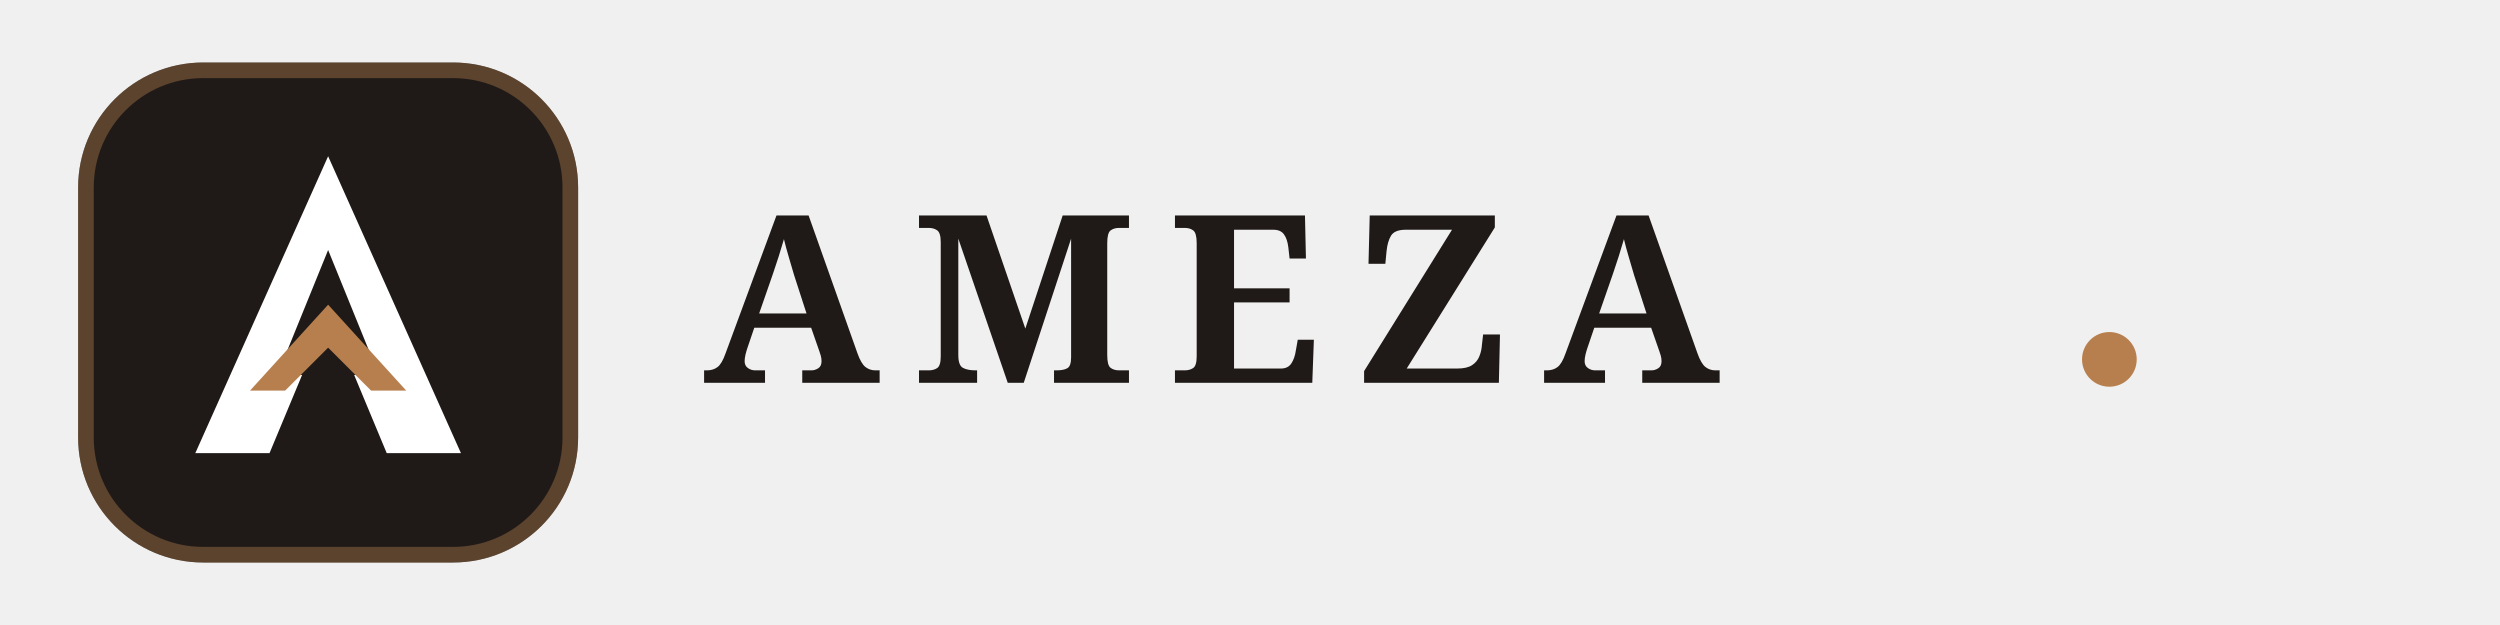
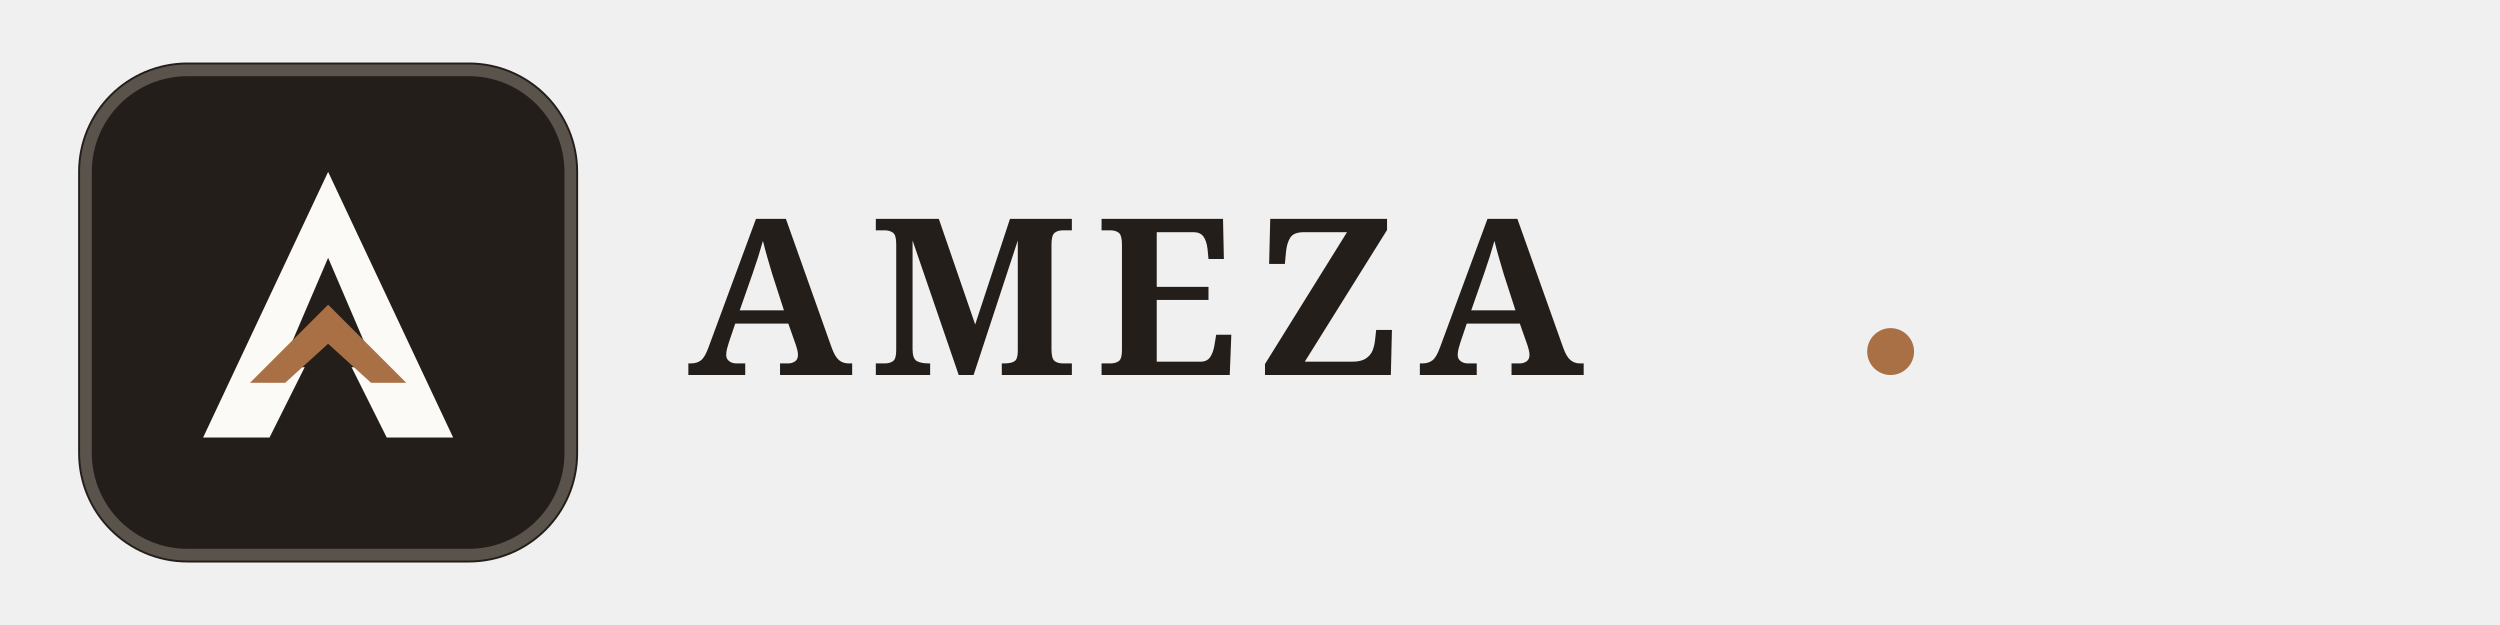
<svg xmlns="http://www.w3.org/2000/svg" viewBox="0 0 320 80" fill="none">
  <g transform="translate(10, 8)">
-     <rect width="64" height="64" rx="16" fill="#1F1A17" />
-     <rect x="1" y="1" width="62" height="62" rx="15" stroke="#B87F4E" stroke-opacity="0.4" stroke-width="2" />
-     <path d="M32 12 L49 50 H39.5 L32 32 L24.5 50 H15 L32 12Z" fill="#FFFFFF" />
-     <path d="M32 24 L38.5 40 H25.5 L32 24Z" fill="#1F1A17" />
-     <path d="M22 42 L32 31 L42 42 L37.5 42 L32 36.5 L26.5 42 H22Z" fill="#B87F4E" />
+     <rect width="64" height="64" rx="14" fill="#241E1A" />
+     <rect x="1" y="1" width="62" height="62" rx="13" stroke="#D8CFC3" stroke-opacity="0.3" stroke-width="1.5" />
+     <path d="M32 14 L48 48 H39.5 L32 33 L24.5 48 H16 L32 14Z" fill="#FCFAF6" />
+     <path d="M32 25 L38 39 H26 L32 25Z" fill="#241E1A" />
+     <path d="M22 41 L32 31 L42 41 L37.5 41 L32 36 L26.5 41 H22Z" fill="#A96F45" />
  </g>
-   <text x="90" y="49" fill="#1F1A17" font-family="'Playfair Display', Georgia, serif" font-size="30" font-weight="600" letter-spacing="0.14em">AMEZA</text>
-   <circle cx="270" cy="46" r="3.5" fill="#B87F4E" />
+   <text x="88" y="48" fill="#241E1A" font-family="'Playfair Display', Georgia, serif" font-size="28" font-weight="600" letter-spacing="0.08em">AMEZA</text>
+   <circle cx="242" cy="45" r="3" fill="#A96F45" />
</svg>
